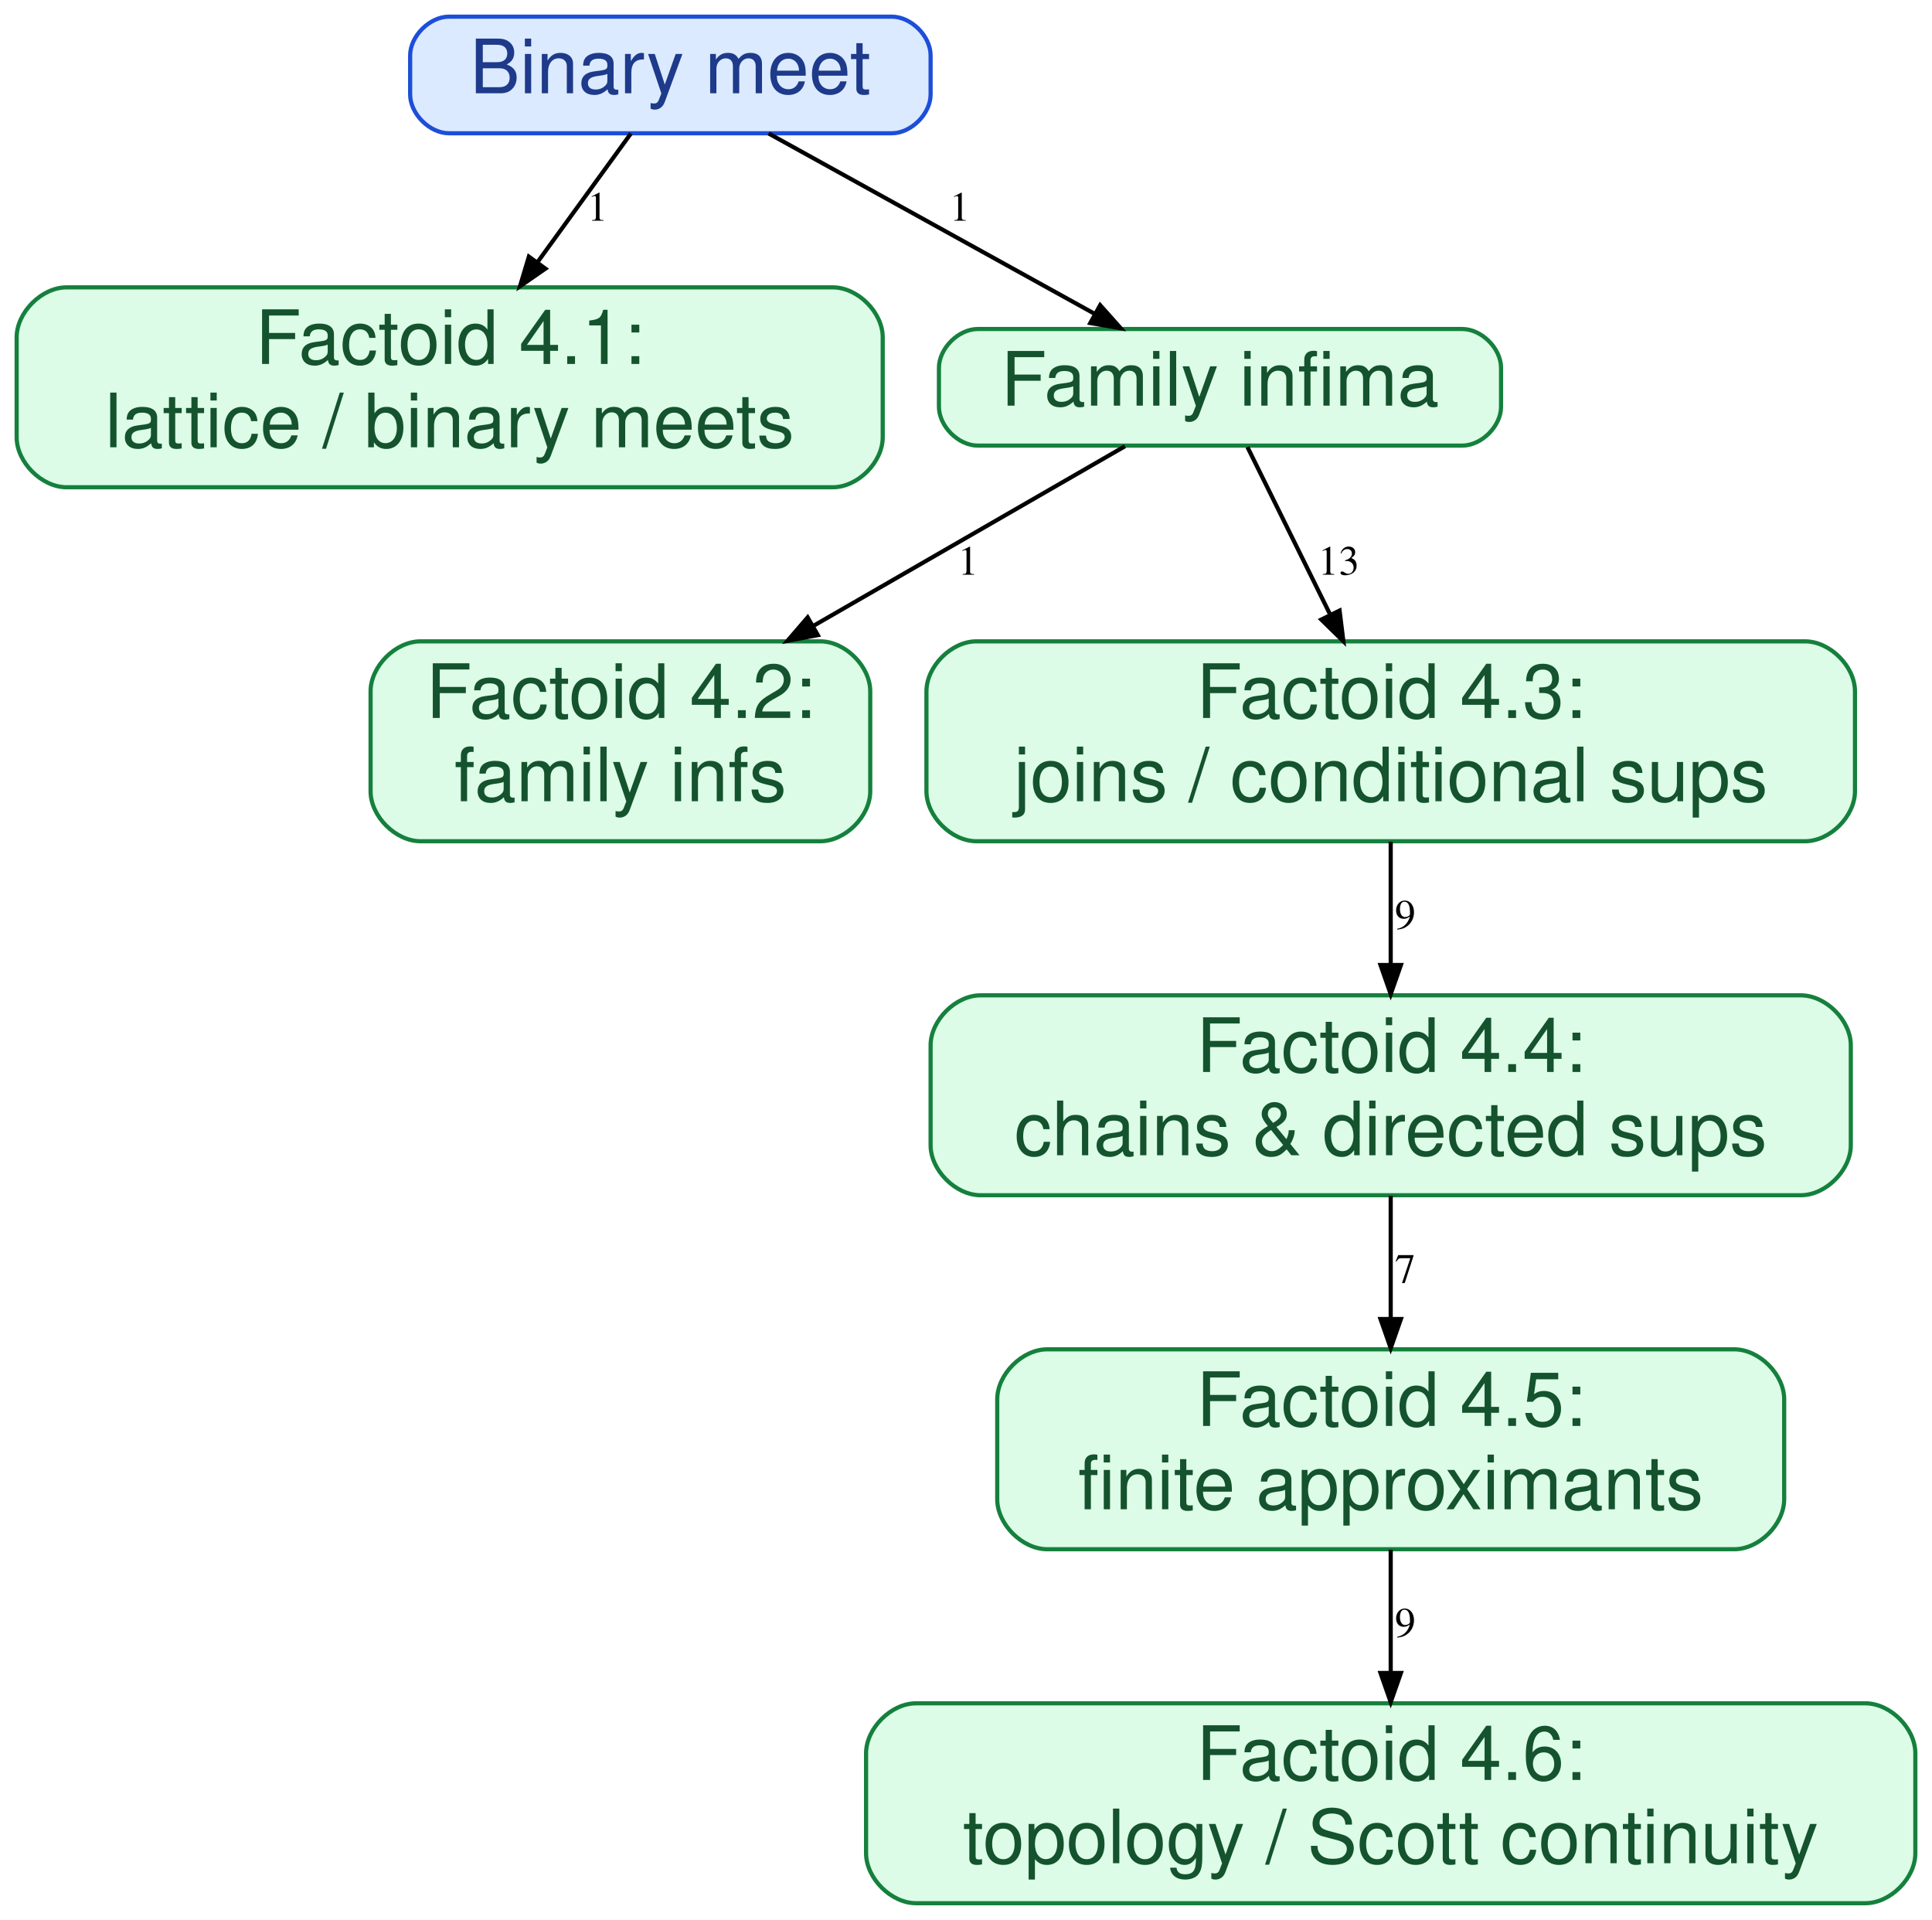
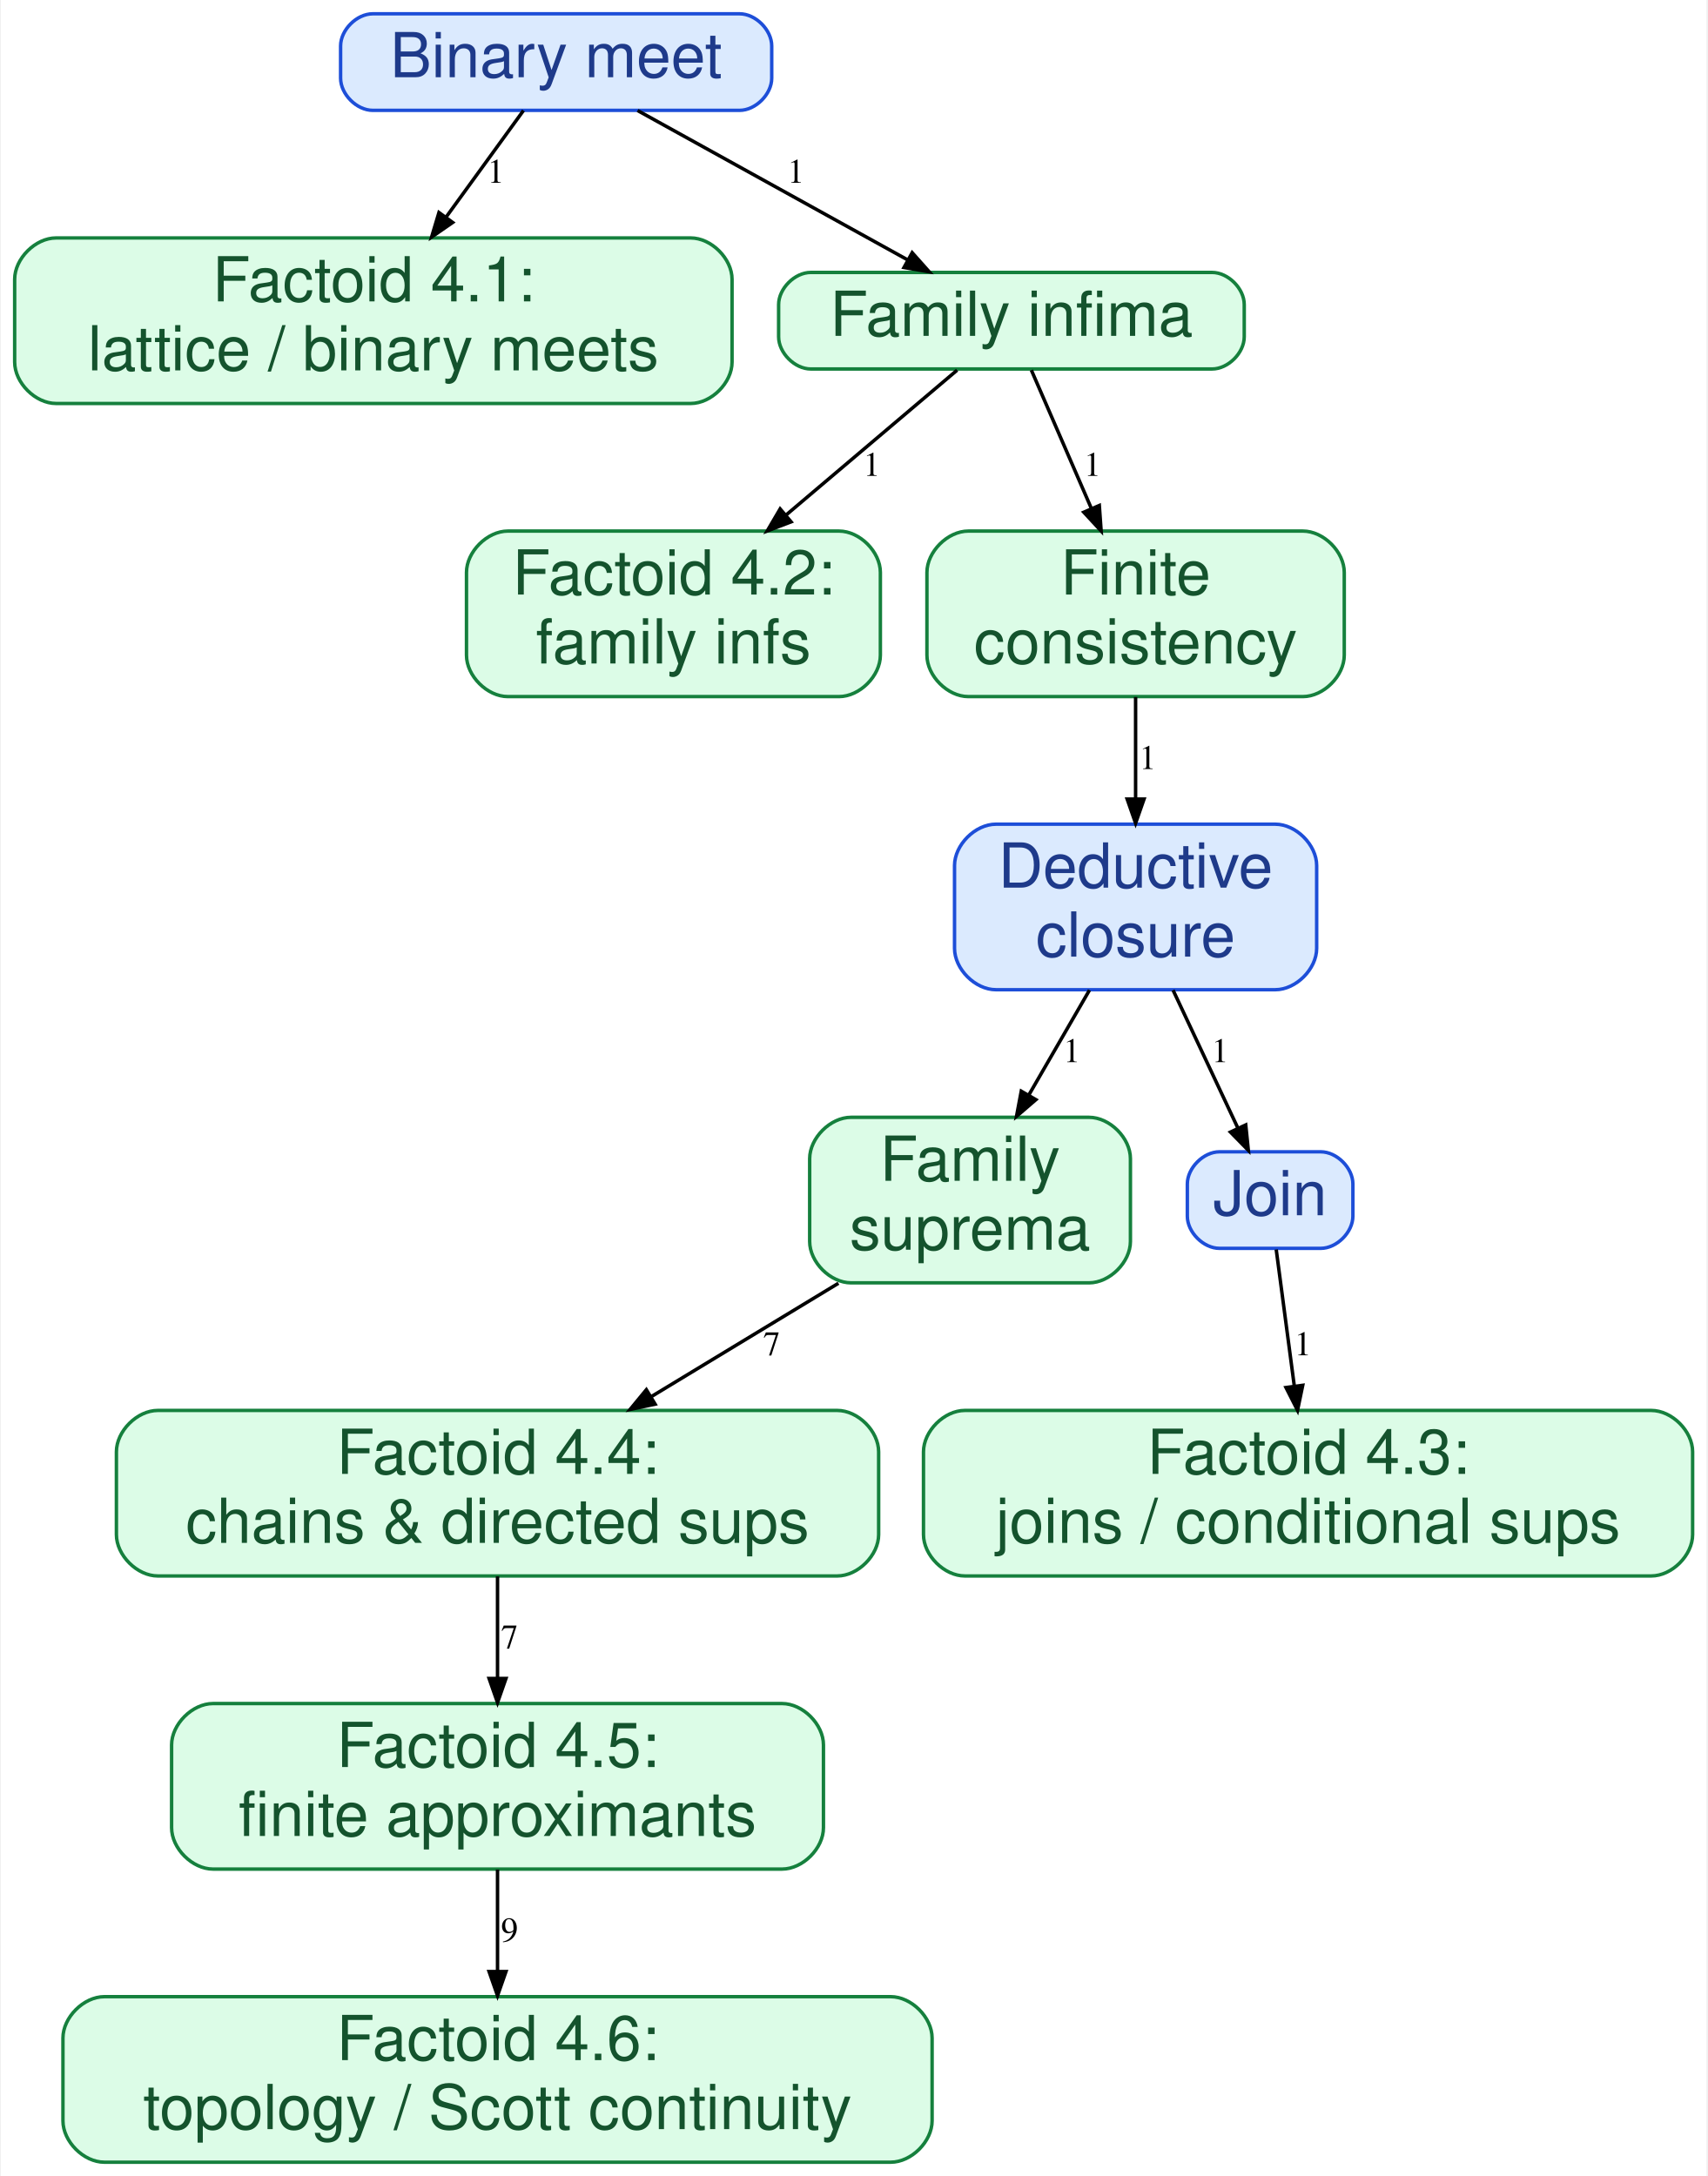
- <svg xmlns="http://www.w3.org/2000/svg" width="232pt" height="230.5pt" viewBox="0.00 0.00 464.00 461.00">
-   <g id="graph0" class="graph" transform="scale(1 1) rotate(0) translate(4 457)">
-     <polygon fill="white" stroke="transparent" points="-4,4 -4,-457 460,-457 460,4 -4,4" />
+ <svg xmlns="http://www.w3.org/2000/svg" width="247.5pt" height="315.5pt" viewBox="0.00 0.00 494.50 631.00">
+   <g id="graph0" class="graph" transform="scale(1 1) rotate(0) translate(4 627)">
+     <polygon fill="white" stroke="transparent" points="-4,4 -4,-627 490.5,-627 490.5,4 -4,4" />
    <g id="node1" class="node">
-       <path fill="#dbeafe" stroke="#1d4ed8" d="M210.17,-453C210.17,-453 103.83,-453 103.83,-453 99.17,-453 94.5,-448.33 94.5,-443.67 94.5,-443.67 94.5,-434.33 94.5,-434.33 94.5,-429.67 99.17,-425 103.83,-425 103.83,-425 210.17,-425 210.17,-425 214.83,-425 219.5,-429.67 219.5,-434.33 219.5,-434.33 219.5,-443.67 219.5,-443.67 219.5,-448.33 214.83,-453 210.17,-453" />
-       <text text-anchor="middle" x="157" y="-434.6" font-family="Helvetica,sans-Serif" font-size="18.00" fill="#1e3a8a">Binary meet</text>
+       <path fill="#dbeafe" stroke="#1d4ed8" d="M210.17,-623C210.17,-623 103.83,-623 103.83,-623 99.17,-623 94.5,-618.33 94.5,-613.67 94.5,-613.67 94.5,-604.33 94.5,-604.33 94.5,-599.67 99.17,-595 103.83,-595 103.83,-595 210.17,-595 210.17,-595 214.83,-595 219.5,-599.67 219.5,-604.33 219.5,-604.33 219.5,-613.67 219.5,-613.67 219.5,-618.33 214.83,-623 210.17,-623" />
+       <text text-anchor="middle" x="157" y="-604.6" font-family="Helvetica,sans-Serif" font-size="18.00" fill="#1e3a8a">Binary meet</text>
    </g>
    <g id="node2" class="node">
-       <path fill="#dcfce7" stroke="#15803d" d="M196,-388C196,-388 12,-388 12,-388 6,-388 0,-382 0,-376 0,-376 0,-352 0,-352 0,-346 6,-340 12,-340 12,-340 196,-340 196,-340 202,-340 208,-346 208,-352 208,-352 208,-376 208,-376 208,-382 202,-388 196,-388" />
-       <text text-anchor="middle" x="104" y="-369.6" font-family="Helvetica,sans-Serif" font-size="18.00" fill="#14532d">Factoid 4.1:</text>
-       <text text-anchor="middle" x="104" y="-349.6" font-family="Helvetica,sans-Serif" font-size="18.00" fill="#14532d">lattice / binary meets</text>
+       <path fill="#dcfce7" stroke="#15803d" d="M196,-558C196,-558 12,-558 12,-558 6,-558 0,-552 0,-546 0,-546 0,-522 0,-522 0,-516 6,-510 12,-510 12,-510 196,-510 196,-510 202,-510 208,-516 208,-522 208,-522 208,-546 208,-546 208,-552 202,-558 196,-558" />
+       <text text-anchor="middle" x="104" y="-539.6" font-family="Helvetica,sans-Serif" font-size="18.00" fill="#14532d">Factoid 4.1:</text>
+       <text text-anchor="middle" x="104" y="-519.6" font-family="Helvetica,sans-Serif" font-size="18.00" fill="#14532d">lattice / binary meets</text>
+     </g>
+     <g id="edge9" class="edge">
+       <path fill="none" stroke="black" d="M147.52,-594.95C141.29,-586.37 132.89,-574.79 125.12,-564.09" />
+       <polygon fill="black" stroke="black" points="126.99,-562.49 120.89,-558.27 123.02,-565.37 126.99,-562.49" />
+       <text text-anchor="middle" x="139.5" y="-574" font-family="Times,serif" font-size="10.00">1</text>
+     </g>
+     <g id="node3" class="node">
+       <path fill="#dcfce7" stroke="#15803d" d="M347.17,-548C347.17,-548 230.83,-548 230.83,-548 226.17,-548 221.5,-543.33 221.5,-538.67 221.5,-538.67 221.5,-529.33 221.5,-529.33 221.5,-524.67 226.17,-520 230.83,-520 230.83,-520 347.17,-520 347.17,-520 351.83,-520 356.5,-524.67 356.5,-529.33 356.5,-529.33 356.5,-538.67 356.5,-538.67 356.5,-543.33 351.83,-548 347.17,-548" />
+       <text text-anchor="middle" x="289" y="-529.6" font-family="Helvetica,sans-Serif" font-size="18.00" fill="#14532d">Family infima</text>
+     </g>
+     <g id="edge10" class="edge">
+       <path fill="none" stroke="black" d="M180.6,-594.95C202.52,-582.83 235.26,-564.72 259.02,-551.58" />
+       <polygon fill="black" stroke="black" points="260.22,-553.72 265.16,-548.18 257.85,-549.43 260.22,-553.72" />
+       <text text-anchor="middle" x="226.5" y="-574" font-family="Times,serif" font-size="10.00">1</text>
+     </g>
+     <g id="node4" class="node">
+       <path fill="#dcfce7" stroke="#15803d" d="M239,-473C239,-473 143,-473 143,-473 137,-473 131,-467 131,-461 131,-461 131,-437 131,-437 131,-431 137,-425 143,-425 143,-425 239,-425 239,-425 245,-425 251,-431 251,-437 251,-437 251,-461 251,-461 251,-467 245,-473 239,-473" />
+       <text text-anchor="middle" x="191" y="-454.6" font-family="Helvetica,sans-Serif" font-size="18.00" fill="#14532d">Factoid 4.2:</text>
+       <text text-anchor="middle" x="191" y="-434.6" font-family="Helvetica,sans-Serif" font-size="18.00" fill="#14532d">family infs</text>
    </g>
    <g id="edge6" class="edge">
-       <path fill="none" stroke="black" d="M147.52,-424.95C141.29,-416.37 132.89,-404.79 125.12,-394.09" />
-       <polygon fill="black" stroke="black" points="126.99,-392.49 120.89,-388.27 123.02,-395.37 126.99,-392.49" />
-       <text text-anchor="middle" x="139.5" y="-404" font-family="Times,serif" font-size="10.00">1</text>
+       <path fill="none" stroke="black" d="M273.25,-519.66C259.94,-508.38 240.41,-491.85 223.72,-477.71" />
+       <polygon fill="black" stroke="black" points="225.11,-475.68 218.19,-473.03 221.94,-479.42 225.11,-475.68" />
+       <text text-anchor="middle" x="248.5" y="-489" font-family="Times,serif" font-size="10.00">1</text>
    </g>
-     <g id="node3" class="node">
-       <path fill="#dcfce7" stroke="#15803d" d="M347.17,-378C347.17,-378 230.83,-378 230.83,-378 226.17,-378 221.5,-373.33 221.5,-368.67 221.5,-368.67 221.5,-359.33 221.5,-359.33 221.5,-354.67 226.17,-350 230.83,-350 230.83,-350 347.17,-350 347.17,-350 351.83,-350 356.5,-354.67 356.5,-359.33 356.5,-359.33 356.5,-368.67 356.5,-368.67 356.5,-373.33 351.83,-378 347.17,-378" />
-       <text text-anchor="middle" x="289" y="-359.6" font-family="Helvetica,sans-Serif" font-size="18.00" fill="#14532d">Family infima</text>
+     <g id="node5" class="node">
+       <path fill="#dcfce7" stroke="#15803d" d="M373.5,-473C373.5,-473 276.5,-473 276.5,-473 270.5,-473 264.5,-467 264.5,-461 264.5,-461 264.5,-437 264.5,-437 264.5,-431 270.5,-425 276.5,-425 276.5,-425 373.5,-425 373.5,-425 379.5,-425 385.5,-431 385.5,-437 385.5,-437 385.5,-461 385.5,-461 385.5,-467 379.5,-473 373.5,-473" />
+       <text text-anchor="middle" x="325" y="-454.6" font-family="Helvetica,sans-Serif" font-size="18.00" fill="#14532d">Finite</text>
+       <text text-anchor="middle" x="325" y="-434.6" font-family="Helvetica,sans-Serif" font-size="18.00" fill="#14532d">consistency</text>
    </g>
    <g id="edge7" class="edge">
-       <path fill="none" stroke="black" d="M180.6,-424.95C202.52,-412.83 235.26,-394.72 259.02,-381.58" />
-       <polygon fill="black" stroke="black" points="260.22,-383.72 265.16,-378.18 257.85,-379.43 260.22,-383.72" />
-       <text text-anchor="middle" x="226.5" y="-404" font-family="Times,serif" font-size="10.00">1</text>
+       <path fill="none" stroke="black" d="M294.78,-519.66C299.46,-508.87 306.23,-493.27 312.17,-479.57" />
+       <polygon fill="black" stroke="black" points="314.48,-480.42 315.01,-473.03 309.98,-478.47 314.48,-480.42" />
+       <text text-anchor="middle" x="312.5" y="-489" font-family="Times,serif" font-size="10.00">1</text>
    </g>
-     <g id="node4" class="node">
-       <path fill="#dcfce7" stroke="#15803d" d="M193,-303C193,-303 97,-303 97,-303 91,-303 85,-297 85,-291 85,-291 85,-267 85,-267 85,-261 91,-255 97,-255 97,-255 193,-255 193,-255 199,-255 205,-261 205,-267 205,-267 205,-291 205,-291 205,-297 199,-303 193,-303" />
-       <text text-anchor="middle" x="145" y="-284.6" font-family="Helvetica,sans-Serif" font-size="18.00" fill="#14532d">Factoid 4.2:</text>
-       <text text-anchor="middle" x="145" y="-264.6" font-family="Helvetica,sans-Serif" font-size="18.00" fill="#14532d">family infs</text>
+     <g id="node6" class="node">
+       <path fill="#dbeafe" stroke="#1d4ed8" d="M365.5,-388C365.5,-388 284.5,-388 284.5,-388 278.5,-388 272.5,-382 272.5,-376 272.5,-376 272.5,-352 272.5,-352 272.5,-346 278.5,-340 284.5,-340 284.5,-340 365.5,-340 365.5,-340 371.5,-340 377.5,-346 377.5,-352 377.5,-352 377.5,-376 377.5,-376 377.5,-382 371.5,-388 365.5,-388" />
+       <text text-anchor="middle" x="325" y="-369.6" font-family="Helvetica,sans-Serif" font-size="18.00" fill="#1e3a8a">Deductive</text>
+       <text text-anchor="middle" x="325" y="-349.6" font-family="Helvetica,sans-Serif" font-size="18.00" fill="#1e3a8a">closure</text>
+     </g>
+     <g id="edge5" class="edge">
+       <path fill="none" stroke="black" d="M325,-424.88C325,-415.78 325,-405.21 325,-395.5" />
+       <polygon fill="black" stroke="black" points="327.45,-395.28 325,-388.28 322.55,-395.28 327.45,-395.28" />
+       <text text-anchor="middle" x="328.5" y="-404" font-family="Times,serif" font-size="10.00">1</text>
+     </g>
+     <g id="node7" class="node">
+       <path fill="#dcfce7" stroke="#15803d" d="M311.5,-303C311.5,-303 242.5,-303 242.5,-303 236.5,-303 230.5,-297 230.5,-291 230.5,-291 230.5,-267 230.5,-267 230.5,-261 236.5,-255 242.5,-255 242.5,-255 311.5,-255 311.5,-255 317.5,-255 323.5,-261 323.5,-267 323.5,-267 323.5,-291 323.5,-291 323.5,-297 317.5,-303 311.5,-303" />
+       <text text-anchor="middle" x="277" y="-284.6" font-family="Helvetica,sans-Serif" font-size="18.00" fill="#14532d">Family</text>
+       <text text-anchor="middle" x="277" y="-264.6" font-family="Helvetica,sans-Serif" font-size="18.00" fill="#14532d">suprema</text>
+     </g>
+     <g id="edge1" class="edge">
+       <path fill="none" stroke="black" d="M311.63,-339.88C306.16,-330.43 299.77,-319.38 293.98,-309.36" />
+       <polygon fill="black" stroke="black" points="296.09,-308.12 290.47,-303.28 291.85,-310.57 296.09,-308.12" />
+       <text text-anchor="middle" x="306.5" y="-319" font-family="Times,serif" font-size="10.00">1</text>
+     </g>
+     <g id="node8" class="node">
+       <path fill="#dbeafe" stroke="#1d4ed8" d="M378.67,-293C378.67,-293 349.33,-293 349.33,-293 344.67,-293 340,-288.33 340,-283.67 340,-283.67 340,-274.33 340,-274.33 340,-269.67 344.67,-265 349.33,-265 349.33,-265 378.67,-265 378.67,-265 383.33,-265 388,-269.67 388,-274.33 388,-274.33 388,-283.67 388,-283.67 388,-288.33 383.33,-293 378.67,-293" />
+       <text text-anchor="middle" x="364" y="-274.6" font-family="Helvetica,sans-Serif" font-size="18.00" fill="#1e3a8a">Join</text>
+     </g>
+     <g id="edge2" class="edge">
+       <path fill="none" stroke="black" d="M335.86,-339.88C341.74,-327.37 348.93,-312.07 354.57,-300.06" />
+       <polygon fill="black" stroke="black" points="356.93,-300.8 357.69,-293.42 352.5,-298.72 356.93,-300.8" />
+       <text text-anchor="middle" x="349.5" y="-319" font-family="Times,serif" font-size="10.00">1</text>
+     </g>
+     <g id="node10" class="node">
+       <path fill="#dcfce7" stroke="#15803d" d="M238.5,-218C238.5,-218 41.5,-218 41.5,-218 35.5,-218 29.5,-212 29.5,-206 29.5,-206 29.5,-182 29.5,-182 29.5,-176 35.5,-170 41.5,-170 41.5,-170 238.5,-170 238.5,-170 244.5,-170 250.5,-176 250.5,-182 250.5,-182 250.5,-206 250.5,-206 250.5,-212 244.5,-218 238.5,-218" />
+       <text text-anchor="middle" x="140" y="-199.6" font-family="Helvetica,sans-Serif" font-size="18.00" fill="#14532d">Factoid 4.4:</text>
+       <text text-anchor="middle" x="140" y="-179.6" font-family="Helvetica,sans-Serif" font-size="18.00" fill="#14532d">chains &amp; directed sups</text>
+     </g>
+     <g id="edge8" class="edge">
+       <path fill="none" stroke="black" d="M238.84,-254.88C222.06,-244.71 202.23,-232.7 184.75,-222.11" />
+       <polygon fill="black" stroke="black" points="185.69,-219.82 178.43,-218.28 183.15,-224.01 185.69,-219.82" />
+       <text text-anchor="middle" x="219.5" y="-234" font-family="Times,serif" font-size="10.00">7</text>
+     </g>
+     <g id="node9" class="node">
+       <path fill="#dcfce7" stroke="#15803d" d="M474.5,-218C474.5,-218 275.5,-218 275.5,-218 269.5,-218 263.5,-212 263.5,-206 263.5,-206 263.5,-182 263.5,-182 263.5,-176 269.5,-170 275.5,-170 275.5,-170 474.5,-170 474.5,-170 480.5,-170 486.5,-176 486.5,-182 486.5,-182 486.5,-206 486.5,-206 486.5,-212 480.5,-218 474.5,-218" />
+       <text text-anchor="middle" x="375" y="-199.6" font-family="Helvetica,sans-Serif" font-size="18.00" fill="#14532d">Factoid 4.3:</text>
+       <text text-anchor="middle" x="375" y="-179.6" font-family="Helvetica,sans-Serif" font-size="18.00" fill="#14532d">joins / conditional sups</text>
+     </g>
+     <g id="edge11" class="edge">
+       <path fill="none" stroke="black" d="M365.77,-264.66C367.17,-254.07 369.19,-238.84 370.98,-225.32" />
+       <polygon fill="black" stroke="black" points="373.46,-225.29 371.95,-218.03 368.6,-224.64 373.46,-225.29" />
+       <text text-anchor="middle" x="373.5" y="-234" font-family="Times,serif" font-size="10.00">1</text>
+     </g>
+     <g id="node11" class="node">
+       <path fill="#dcfce7" stroke="#15803d" d="M222.5,-133C222.5,-133 57.5,-133 57.5,-133 51.5,-133 45.5,-127 45.5,-121 45.5,-121 45.5,-97 45.5,-97 45.5,-91 51.5,-85 57.5,-85 57.5,-85 222.5,-85 222.5,-85 228.5,-85 234.5,-91 234.5,-97 234.5,-97 234.5,-121 234.5,-121 234.5,-127 228.5,-133 222.5,-133" />
+       <text text-anchor="middle" x="140" y="-114.6" font-family="Helvetica,sans-Serif" font-size="18.00" fill="#14532d">Factoid 4.5:</text>
+       <text text-anchor="middle" x="140" y="-94.6" font-family="Helvetica,sans-Serif" font-size="18.00" fill="#14532d">finite approximants</text>
+     </g>
+     <g id="edge3" class="edge">
+       <path fill="none" stroke="black" d="M140,-169.88C140,-160.78 140,-150.21 140,-140.5" />
+       <polygon fill="black" stroke="black" points="142.45,-140.28 140,-133.28 137.55,-140.28 142.45,-140.28" />
+       <text text-anchor="middle" x="143.5" y="-149" font-family="Times,serif" font-size="10.00">7</text>
+     </g>
+     <g id="node12" class="node">
+       <path fill="#dcfce7" stroke="#15803d" d="M254,-48C254,-48 26,-48 26,-48 20,-48 14,-42 14,-36 14,-36 14,-12 14,-12 14,-6 20,0 26,0 26,0 254,0 254,0 260,0 266,-6 266,-12 266,-12 266,-36 266,-36 266,-42 260,-48 254,-48" />
+       <text text-anchor="middle" x="140" y="-29.6" font-family="Helvetica,sans-Serif" font-size="18.00" fill="#14532d">Factoid 4.6:</text>
+       <text text-anchor="middle" x="140" y="-9.6" font-family="Helvetica,sans-Serif" font-size="18.00" fill="#14532d">topology / Scott continuity</text>
    </g>
    <g id="edge4" class="edge">
-       <path fill="none" stroke="black" d="M266.18,-349.85C246.15,-338.3 216.39,-321.15 191.37,-306.73" />
-       <polygon fill="black" stroke="black" points="192.41,-304.5 185.13,-303.13 189.97,-308.75 192.41,-304.5" />
-       <text text-anchor="middle" x="228.5" y="-319" font-family="Times,serif" font-size="10.00">1</text>
-     </g>
-     <g id="node5" class="node">
-       <path fill="#dcfce7" stroke="#15803d" d="M429.5,-303C429.5,-303 230.5,-303 230.5,-303 224.5,-303 218.5,-297 218.5,-291 218.5,-291 218.5,-267 218.5,-267 218.5,-261 224.5,-255 230.5,-255 230.5,-255 429.5,-255 429.5,-255 435.5,-255 441.5,-261 441.5,-267 441.5,-267 441.5,-291 441.5,-291 441.5,-297 435.5,-303 429.5,-303" />
-       <text text-anchor="middle" x="330" y="-284.6" font-family="Helvetica,sans-Serif" font-size="18.00" fill="#14532d">Factoid 4.3:</text>
-       <text text-anchor="middle" x="330" y="-264.6" font-family="Helvetica,sans-Serif" font-size="18.00" fill="#14532d">joins / conditional sups</text>
-     </g>
-     <g id="edge5" class="edge">
-       <path fill="none" stroke="black" d="M295.59,-349.66C300.92,-338.87 308.62,-323.27 315.39,-309.57" />
-       <polygon fill="black" stroke="black" points="317.72,-310.39 318.63,-303.03 313.33,-308.22 317.72,-310.39" />
-       <text text-anchor="middle" x="317.5" y="-319" font-family="Times,serif" font-size="10.00">13</text>
-     </g>
-     <g id="node6" class="node">
-       <path fill="#dcfce7" stroke="#15803d" d="M428.5,-218C428.5,-218 231.5,-218 231.5,-218 225.5,-218 219.5,-212 219.5,-206 219.5,-206 219.5,-182 219.5,-182 219.5,-176 225.5,-170 231.5,-170 231.5,-170 428.5,-170 428.5,-170 434.5,-170 440.5,-176 440.5,-182 440.5,-182 440.5,-206 440.5,-206 440.5,-212 434.5,-218 428.5,-218" />
-       <text text-anchor="middle" x="330" y="-199.6" font-family="Helvetica,sans-Serif" font-size="18.00" fill="#14532d">Factoid 4.4:</text>
-       <text text-anchor="middle" x="330" y="-179.6" font-family="Helvetica,sans-Serif" font-size="18.00" fill="#14532d">chains &amp; directed sups</text>
-     </g>
-     <g id="edge1" class="edge">
-       <path fill="none" stroke="black" d="M330,-254.88C330,-245.78 330,-235.21 330,-225.5" />
-       <polygon fill="black" stroke="black" points="332.45,-225.28 330,-218.28 327.55,-225.28 332.45,-225.28" />
-       <text text-anchor="middle" x="333.5" y="-234" font-family="Times,serif" font-size="10.00">9</text>
-     </g>
-     <g id="node7" class="node">
-       <path fill="#dcfce7" stroke="#15803d" d="M412.5,-133C412.5,-133 247.5,-133 247.5,-133 241.5,-133 235.5,-127 235.5,-121 235.5,-121 235.5,-97 235.5,-97 235.5,-91 241.5,-85 247.5,-85 247.5,-85 412.5,-85 412.5,-85 418.5,-85 424.5,-91 424.5,-97 424.5,-97 424.5,-121 424.5,-121 424.5,-127 418.5,-133 412.5,-133" />
-       <text text-anchor="middle" x="330" y="-114.6" font-family="Helvetica,sans-Serif" font-size="18.00" fill="#14532d">Factoid 4.5:</text>
-       <text text-anchor="middle" x="330" y="-94.6" font-family="Helvetica,sans-Serif" font-size="18.00" fill="#14532d">finite approximants</text>
-     </g>
-     <g id="edge2" class="edge">
-       <path fill="none" stroke="black" d="M330,-169.88C330,-160.78 330,-150.21 330,-140.5" />
-       <polygon fill="black" stroke="black" points="332.45,-140.28 330,-133.28 327.55,-140.28 332.45,-140.28" />
-       <text text-anchor="middle" x="333.5" y="-149" font-family="Times,serif" font-size="10.00">7</text>
-     </g>
-     <g id="node8" class="node">
-       <path fill="#dcfce7" stroke="#15803d" d="M444,-48C444,-48 216,-48 216,-48 210,-48 204,-42 204,-36 204,-36 204,-12 204,-12 204,-6 210,0 216,0 216,0 444,0 444,0 450,0 456,-6 456,-12 456,-12 456,-36 456,-36 456,-42 450,-48 444,-48" />
-       <text text-anchor="middle" x="330" y="-29.6" font-family="Helvetica,sans-Serif" font-size="18.00" fill="#14532d">Factoid 4.6:</text>
-       <text text-anchor="middle" x="330" y="-9.6" font-family="Helvetica,sans-Serif" font-size="18.00" fill="#14532d">topology / Scott continuity</text>
-     </g>
-     <g id="edge3" class="edge">
-       <path fill="none" stroke="black" d="M330,-84.88C330,-75.78 330,-65.21 330,-55.5" />
-       <polygon fill="black" stroke="black" points="332.45,-55.28 330,-48.28 327.55,-55.28 332.45,-55.28" />
-       <text text-anchor="middle" x="333.5" y="-64" font-family="Times,serif" font-size="10.00">9</text>
+       <path fill="none" stroke="black" d="M140,-84.88C140,-75.78 140,-65.21 140,-55.5" />
+       <polygon fill="black" stroke="black" points="142.45,-55.28 140,-48.28 137.55,-55.28 142.45,-55.28" />
+       <text text-anchor="middle" x="143.5" y="-64" font-family="Times,serif" font-size="10.00">9</text>
    </g>
  </g>
</svg>
